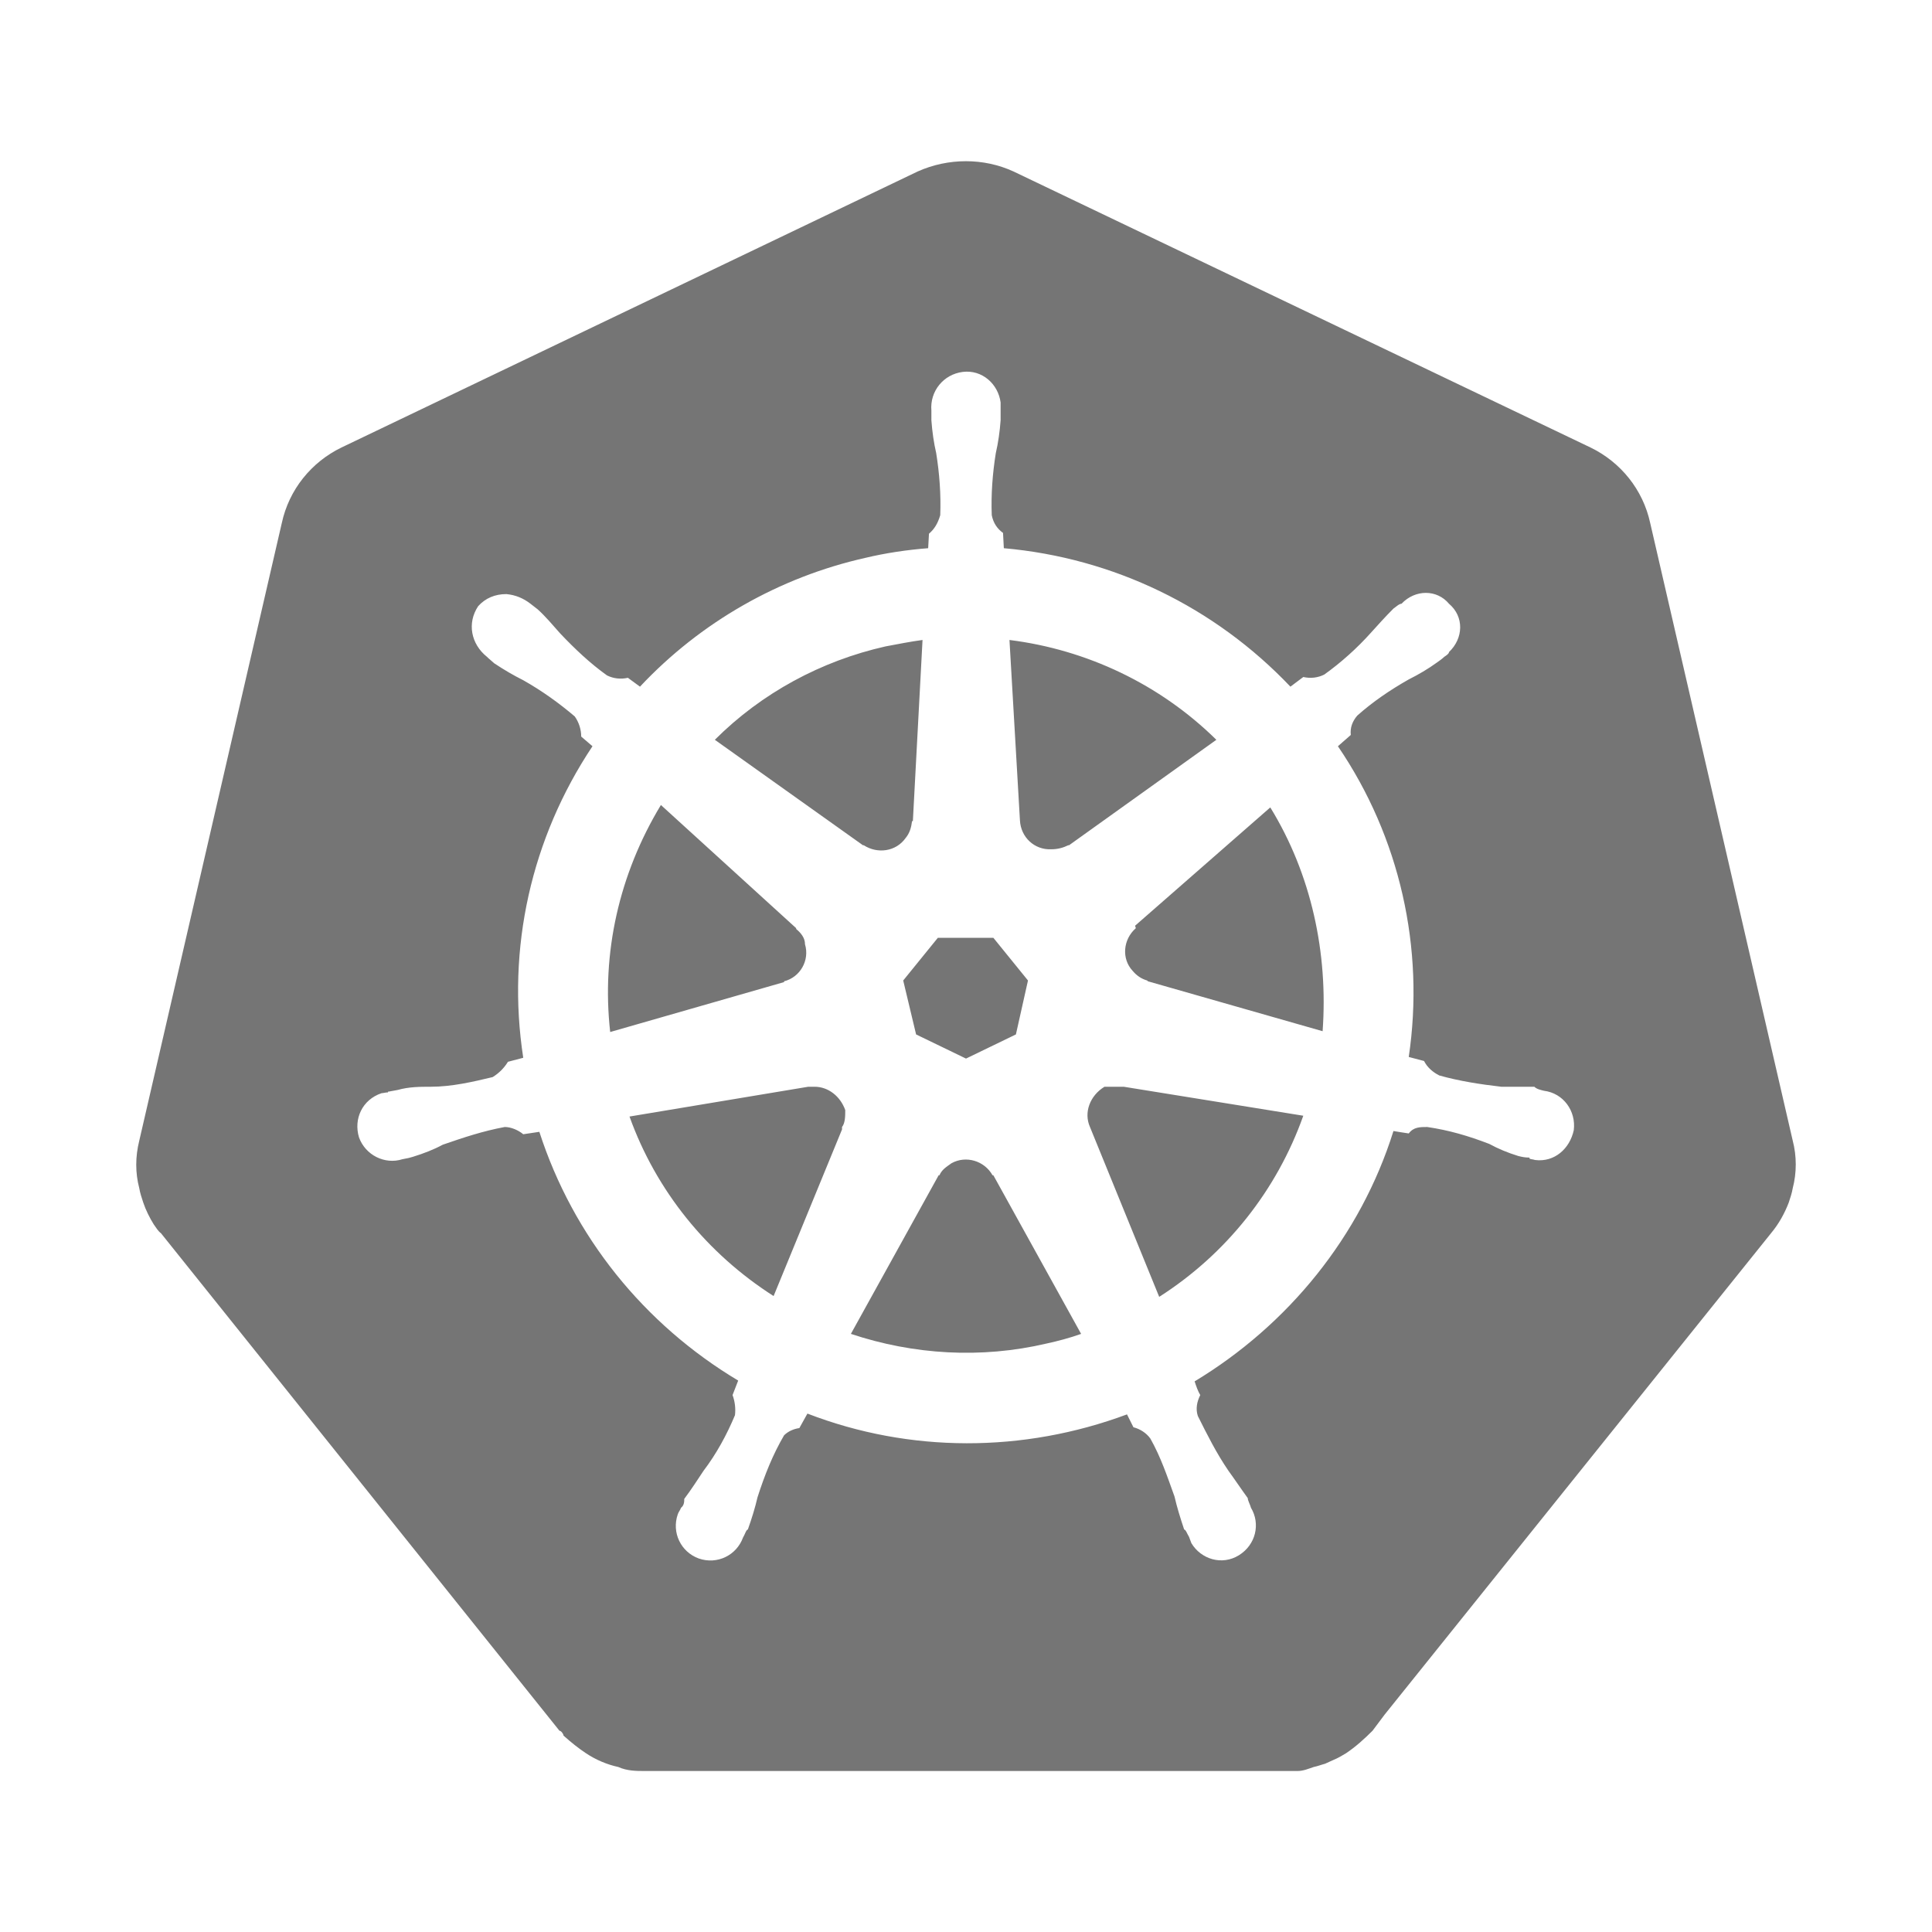
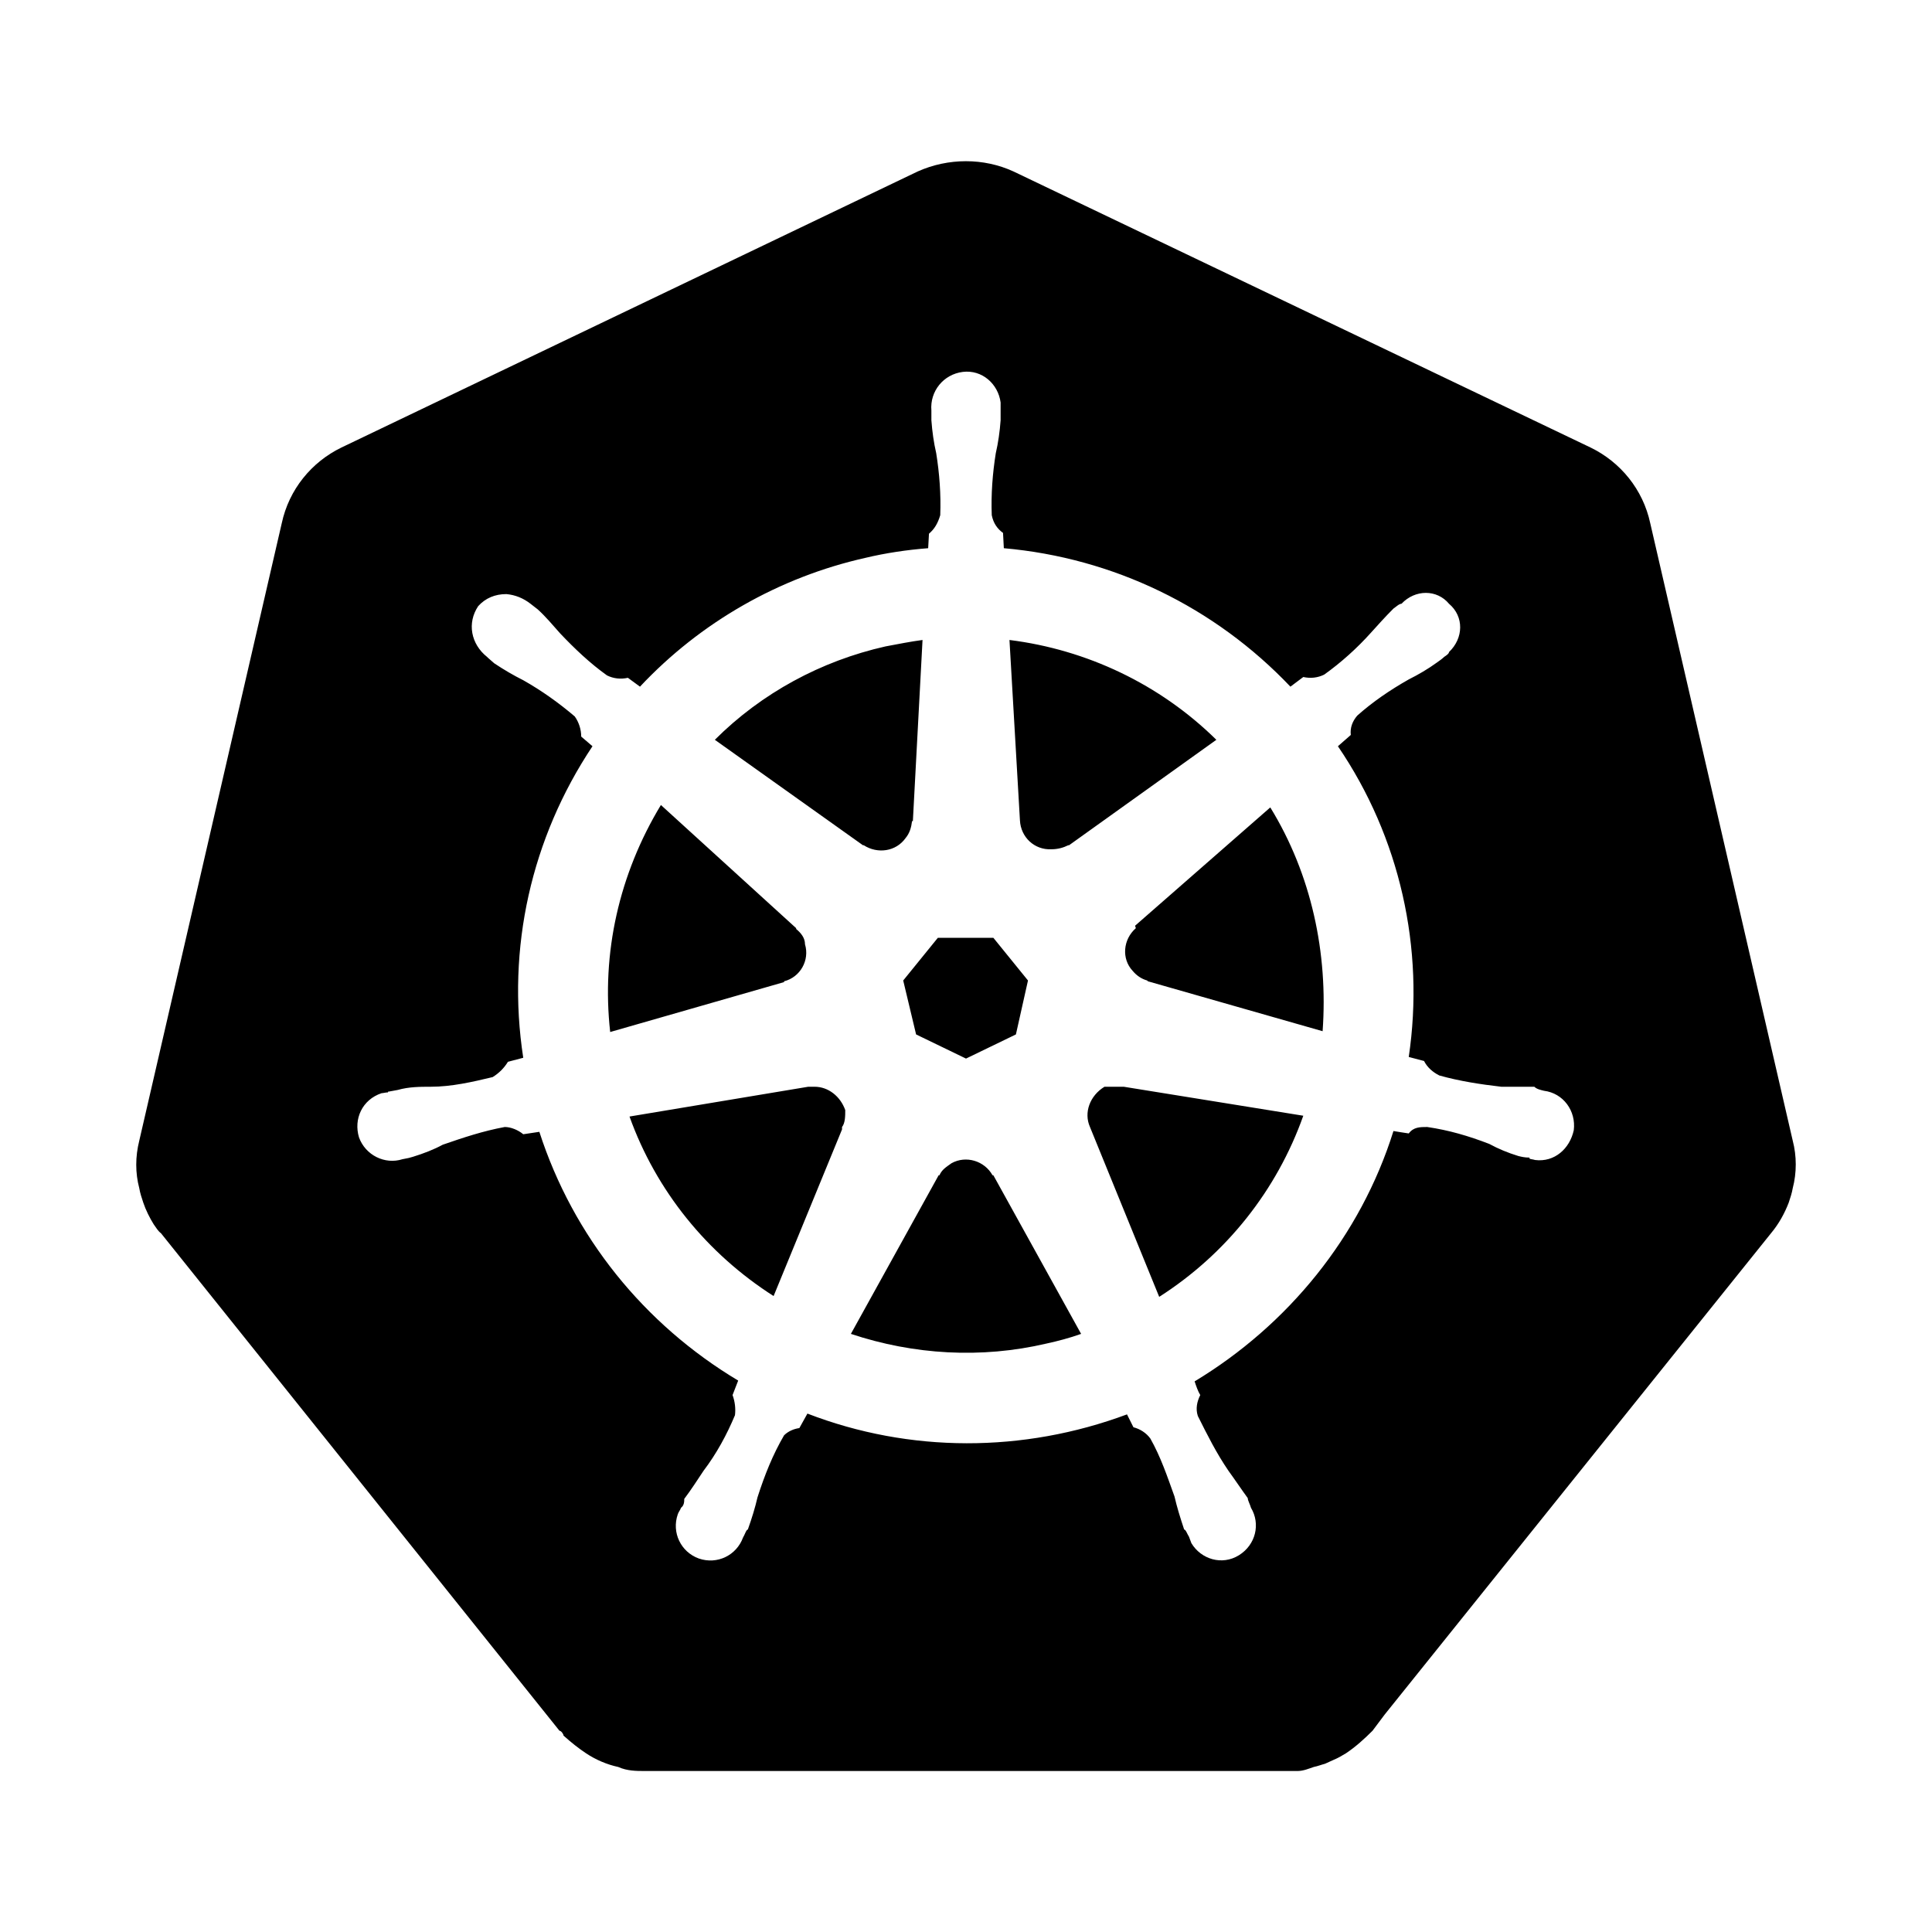
<svg xmlns="http://www.w3.org/2000/svg" version="1.1" id="mdi-kubernetes" viewBox="0 0 24 24">
-   <path d="M13.95 13.5H13.72C13.54 13.61 13.46 13.82 13.54 14L14.4 16.11C15.23 15.58 15.86 14.79 16.19 13.86L13.96 13.5H13.95M10.5 13.79C10.44 13.62 10.29 13.5 10.12 13.5H10.04L7.82 13.87C8.15 14.79 8.78 15.57 9.61 16.1L10.46 14.03V14C10.5 13.95 10.5 13.86 10.5 13.79M12.33 14.6C12.23 14.42 12 14.35 11.82 14.45C11.75 14.5 11.7 14.53 11.67 14.6H11.66L10.57 16.57C11.35 16.83 12.19 16.88 13 16.69C13.14 16.66 13.29 16.62 13.43 16.57L12.34 14.6H12.33M15.78 10.03L14.1 11.5L14.11 11.53C13.95 11.67 13.93 11.91 14.07 12.06C14.12 12.12 14.18 12.16 14.25 12.18L14.26 12.19L16.43 12.81C16.5 11.84 16.29 10.86 15.78 10.03M12.67 10.19C12.68 10.4 12.85 10.56 13.06 10.55C13.14 10.55 13.21 10.53 13.27 10.5H13.28L15.11 9.19C14.41 8.5 13.5 8.07 12.54 7.95L12.67 10.19M10.73 10.5C10.9 10.61 11.13 10.58 11.25 10.41C11.3 10.35 11.32 10.28 11.33 10.2H11.34L11.46 7.95C11.31 7.97 11.16 8 11 8.03C10.2 8.21 9.46 8.61 8.88 9.19L10.72 10.5H10.73M9.74 12.19C9.94 12.14 10.06 11.93 10 11.73C10 11.65 9.95 11.59 9.89 11.54V11.53L8.21 10C7.69 10.86 7.47 11.84 7.58 12.82L9.74 12.2V12.19M11.38 12.85L12 13.15L12.62 12.85L12.77 12.18L12.34 11.65H11.65L11.22 12.18L11.38 12.85M22.27 14.17L20.5 6.5C20.41 6.08 20.13 5.74 19.76 5.56L12.59 2.13C12.22 1.96 11.78 1.96 11.4 2.13L4.24 5.56C3.87 5.74 3.59 6.08 3.5 6.5L1.73 14.17C1.68 14.37 1.68 14.57 1.73 14.76C1.74 14.82 1.76 14.88 1.78 14.94C1.81 15.03 1.86 15.13 1.91 15.21C1.94 15.25 1.96 15.29 2 15.32L6.95 21.5C6.97 21.5 7 21.54 7 21.56C7.1 21.65 7.19 21.72 7.28 21.78C7.4 21.86 7.54 21.92 7.68 21.95C7.79 22 7.91 22 8 22H16.12C16.19 22 16.26 21.97 16.32 21.95C16.37 21.94 16.42 21.92 16.46 21.91C16.5 21.89 16.53 21.88 16.57 21.86C16.62 21.84 16.67 21.81 16.72 21.78C16.84 21.7 16.95 21.6 17.05 21.5L17.2 21.3L22 15.32C22.1 15.2 22.17 15.07 22.22 14.94C22.24 14.88 22.26 14.82 22.27 14.76C22.32 14.57 22.32 14.36 22.27 14.17M14.84 17.16C14.86 17.22 14.88 17.28 14.91 17.33C14.87 17.41 14.85 17.5 14.88 17.59C15 17.83 15.11 18.05 15.26 18.27C15.34 18.38 15.42 18.5 15.5 18.61C15.5 18.64 15.53 18.69 15.54 18.73C15.66 18.93 15.6 19.19 15.39 19.32S14.92 19.37 14.8 19.17C14.79 19.14 14.78 19.12 14.77 19.09C14.75 19.06 14.73 19 14.71 19C14.66 18.85 14.62 18.72 14.59 18.59C14.5 18.34 14.42 18.1 14.29 17.87C14.24 17.8 14.16 17.75 14.08 17.73L14 17.57C12.71 18.05 11.3 18.05 10.03 17.56L9.93 17.74C9.86 17.75 9.79 17.78 9.74 17.83C9.6 18.07 9.5 18.32 9.41 18.6C9.38 18.73 9.34 18.86 9.29 19C9.27 19 9.25 19.07 9.23 19.1C9.15 19.32 8.91 19.44 8.68 19.36C8.46 19.28 8.34 19.04 8.42 18.81C8.43 18.78 8.45 18.76 8.46 18.73C8.5 18.7 8.5 18.65 8.5 18.62C8.59 18.5 8.66 18.39 8.74 18.27C8.9 18.06 9.03 17.82 9.13 17.58C9.14 17.5 9.13 17.41 9.1 17.33L9.17 17.15C8 16.45 7.12 15.36 6.7 14.06L6.5 14.09C6.44 14.04 6.35 14 6.27 14C6 14.05 5.76 14.13 5.5 14.22C5.39 14.28 5.26 14.33 5.13 14.37C5.1 14.38 5.06 14.39 5 14.4C4.78 14.47 4.54 14.35 4.46 14.13C4.39 13.9 4.5 13.66 4.74 13.58C4.76 13.58 4.79 13.57 4.82 13.57V13.56H4.83L4.94 13.54C5.08 13.5 5.22 13.5 5.35 13.5C5.61 13.5 5.87 13.44 6.12 13.38C6.2 13.33 6.26 13.27 6.31 13.19L6.5 13.14C6.29 11.78 6.6 10.41 7.36 9.27L7.22 9.15C7.22 9.06 7.19 8.97 7.14 8.9C6.94 8.73 6.73 8.58 6.5 8.45C6.38 8.39 6.26 8.32 6.14 8.24C6.12 8.22 6.08 8.19 6.06 8.17L6.05 8.16C5.85 8 5.8 7.74 5.94 7.53C6.03 7.43 6.15 7.38 6.29 7.38C6.4 7.39 6.5 7.43 6.59 7.5L6.68 7.57C6.78 7.66 6.87 7.77 6.96 7.87C7.14 8.06 7.33 8.24 7.54 8.39C7.62 8.43 7.71 8.44 7.8 8.42L7.95 8.53C8.7 7.73 9.68 7.17 10.75 6.93C11 6.87 11.27 6.83 11.53 6.81L11.54 6.63C11.61 6.57 11.65 6.5 11.68 6.4C11.69 6.14 11.67 5.88 11.63 5.63C11.6 5.5 11.58 5.36 11.57 5.22V5.1C11.55 4.86 11.72 4.65 11.96 4.62S12.4 4.77 12.43 5V5.22C12.42 5.36 12.4 5.5 12.37 5.63C12.33 5.88 12.31 6.14 12.32 6.4C12.34 6.5 12.39 6.57 12.46 6.62L12.47 6.81C13.83 6.93 15.09 7.54 16.03 8.53L16.19 8.41C16.28 8.43 16.37 8.42 16.45 8.38C16.66 8.23 16.86 8.05 17.03 7.86C17.12 7.76 17.21 7.66 17.31 7.56C17.34 7.54 17.38 7.5 17.41 7.5C17.58 7.32 17.85 7.32 18 7.5C18.19 7.66 18.18 7.93 18 8.1C18 8.12 17.97 8.14 17.94 8.16C17.92 8.18 17.88 8.21 17.85 8.23C17.74 8.31 17.62 8.38 17.5 8.44C17.27 8.57 17.05 8.72 16.86 8.89C16.8 8.96 16.77 9.04 16.78 9.13L16.62 9.27C17.39 10.4 17.7 11.78 17.5 13.13L17.69 13.18C17.73 13.26 17.8 13.32 17.88 13.36C18.13 13.43 18.39 13.47 18.65 13.5H19.06C19.09 13.53 19.14 13.54 19.18 13.55C19.42 13.58 19.58 13.8 19.55 14.04C19.5 14.27 19.31 14.44 19.07 14.41C19.04 14.4 19 14.4 19 14.39V14.38C18.94 14.38 18.9 14.37 18.86 14.36C18.73 14.32 18.61 14.27 18.5 14.21C18.24 14.11 18 14.04 17.73 14C17.64 14 17.56 14 17.5 14.08C17.43 14.07 17.37 14.06 17.31 14.05C16.9 15.36 16 16.46 14.84 17.16Z" fill="#757575" />
+   <path d="M13.95 13.5H13.72C13.54 13.61 13.46 13.82 13.54 14L14.4 16.11C15.23 15.58 15.86 14.79 16.19 13.86L13.96 13.5H13.95M10.5 13.79C10.44 13.62 10.29 13.5 10.12 13.5H10.04L7.82 13.87C8.15 14.79 8.78 15.57 9.61 16.1L10.46 14.03V14C10.5 13.95 10.5 13.86 10.5 13.79M12.33 14.6C12.23 14.42 12 14.35 11.82 14.45C11.75 14.5 11.7 14.53 11.67 14.6H11.66L10.57 16.57C11.35 16.83 12.19 16.88 13 16.69C13.14 16.66 13.29 16.62 13.43 16.57L12.34 14.6H12.33M15.78 10.03L14.1 11.5L14.11 11.53C13.95 11.67 13.93 11.91 14.07 12.06C14.12 12.12 14.18 12.16 14.25 12.18L14.26 12.19L16.43 12.81C16.5 11.84 16.29 10.86 15.78 10.03M12.67 10.19C12.68 10.4 12.85 10.56 13.06 10.55C13.14 10.55 13.21 10.53 13.27 10.5H13.28L15.11 9.19C14.41 8.5 13.5 8.07 12.54 7.95L12.67 10.19M10.73 10.5C10.9 10.61 11.13 10.58 11.25 10.41C11.3 10.35 11.32 10.28 11.33 10.2H11.34L11.46 7.95C11.31 7.97 11.16 8 11 8.03C10.2 8.21 9.46 8.61 8.88 9.19L10.72 10.5H10.73M9.74 12.19C9.94 12.14 10.06 11.93 10 11.73C10 11.65 9.95 11.59 9.89 11.54V11.53L8.21 10C7.69 10.86 7.47 11.84 7.58 12.82L9.74 12.2V12.19M11.38 12.85L12 13.15L12.62 12.85L12.77 12.18L12.34 11.65H11.65L11.22 12.18L11.38 12.85M22.27 14.17L20.5 6.5C20.41 6.08 20.13 5.74 19.76 5.56L12.59 2.13C12.22 1.96 11.78 1.96 11.4 2.13L4.24 5.56C3.87 5.74 3.59 6.08 3.5 6.5L1.73 14.17C1.68 14.37 1.68 14.57 1.73 14.76C1.74 14.82 1.76 14.88 1.78 14.94C1.81 15.03 1.86 15.13 1.91 15.21C1.94 15.25 1.96 15.29 2 15.32L6.95 21.5C6.97 21.5 7 21.54 7 21.56C7.1 21.65 7.19 21.72 7.28 21.78C7.4 21.86 7.54 21.92 7.68 21.95C7.79 22 7.91 22 8 22H16.12C16.19 22 16.26 21.97 16.32 21.95C16.37 21.94 16.42 21.92 16.46 21.91C16.5 21.89 16.53 21.88 16.57 21.86C16.62 21.84 16.67 21.81 16.72 21.78C16.84 21.7 16.95 21.6 17.05 21.5L17.2 21.3L22 15.32C22.1 15.2 22.17 15.07 22.22 14.94C22.24 14.88 22.26 14.82 22.27 14.76C22.32 14.57 22.32 14.36 22.27 14.17M14.84 17.16C14.86 17.22 14.88 17.28 14.91 17.33C14.87 17.41 14.85 17.5 14.88 17.59C15 17.83 15.11 18.05 15.26 18.27C15.34 18.38 15.42 18.5 15.5 18.61C15.5 18.64 15.53 18.69 15.54 18.73C15.66 18.93 15.6 19.19 15.39 19.32S14.92 19.37 14.8 19.17C14.79 19.14 14.78 19.12 14.77 19.09C14.75 19.06 14.73 19 14.71 19C14.66 18.85 14.62 18.72 14.59 18.59C14.5 18.34 14.42 18.1 14.29 17.87C14.24 17.8 14.16 17.75 14.08 17.73L14 17.57C12.71 18.05 11.3 18.05 10.03 17.56L9.93 17.74C9.86 17.75 9.79 17.78 9.74 17.83C9.6 18.07 9.5 18.32 9.41 18.6C9.38 18.73 9.34 18.86 9.29 19C9.27 19 9.25 19.07 9.23 19.1C9.15 19.32 8.91 19.44 8.68 19.36C8.46 19.28 8.34 19.04 8.42 18.81C8.43 18.78 8.45 18.76 8.46 18.73C8.5 18.7 8.5 18.65 8.5 18.62C8.59 18.5 8.66 18.39 8.74 18.27C8.9 18.06 9.03 17.82 9.13 17.58C9.14 17.5 9.13 17.41 9.1 17.33L9.17 17.15C8 16.45 7.12 15.36 6.7 14.06L6.5 14.09C6.44 14.04 6.35 14 6.27 14C6 14.05 5.76 14.13 5.5 14.22C5.39 14.28 5.26 14.33 5.13 14.37C5.1 14.38 5.06 14.39 5 14.4C4.78 14.47 4.54 14.35 4.46 14.13C4.39 13.9 4.5 13.66 4.74 13.58C4.76 13.58 4.79 13.57 4.82 13.57V13.56H4.83L4.94 13.54C5.08 13.5 5.22 13.5 5.35 13.5C5.61 13.5 5.87 13.44 6.12 13.38C6.2 13.33 6.26 13.27 6.31 13.19L6.5 13.14C6.29 11.78 6.6 10.41 7.36 9.27L7.22 9.15C7.22 9.06 7.19 8.97 7.14 8.9C6.94 8.73 6.73 8.58 6.5 8.45C6.38 8.39 6.26 8.32 6.14 8.24C6.12 8.22 6.08 8.19 6.06 8.17L6.05 8.16C5.85 8 5.8 7.74 5.94 7.53C6.03 7.43 6.15 7.38 6.29 7.38C6.4 7.39 6.5 7.43 6.59 7.5L6.68 7.57C6.78 7.66 6.87 7.77 6.96 7.87C7.14 8.06 7.33 8.24 7.54 8.39C7.62 8.43 7.71 8.44 7.8 8.42L7.95 8.53C8.7 7.73 9.68 7.17 10.75 6.93C11 6.87 11.27 6.83 11.53 6.81L11.54 6.63C11.61 6.57 11.65 6.5 11.68 6.4C11.69 6.14 11.67 5.88 11.63 5.63C11.6 5.5 11.58 5.36 11.57 5.22V5.1C11.55 4.86 11.72 4.65 11.96 4.62S12.4 4.77 12.43 5V5.22C12.42 5.36 12.4 5.5 12.37 5.63C12.33 5.88 12.31 6.14 12.32 6.4C12.34 6.5 12.39 6.57 12.46 6.62L12.47 6.81C13.83 6.93 15.09 7.54 16.03 8.53L16.19 8.41C16.28 8.43 16.37 8.42 16.45 8.38C16.66 8.23 16.86 8.05 17.03 7.86C17.12 7.76 17.21 7.66 17.31 7.56C17.34 7.54 17.38 7.5 17.41 7.5C17.58 7.32 17.85 7.32 18 7.5C18.19 7.66 18.18 7.93 18 8.1C18 8.12 17.97 8.14 17.94 8.16C17.92 8.18 17.88 8.21 17.85 8.23C17.74 8.31 17.62 8.38 17.5 8.44C17.27 8.57 17.05 8.72 16.86 8.89C16.8 8.96 16.77 9.04 16.78 9.13L16.62 9.27C17.39 10.4 17.7 11.78 17.5 13.13L17.69 13.18C17.73 13.26 17.8 13.32 17.88 13.36C18.13 13.43 18.39 13.47 18.65 13.5H19.06C19.09 13.53 19.14 13.54 19.18 13.55C19.42 13.58 19.58 13.8 19.55 14.04C19.5 14.27 19.31 14.44 19.07 14.41C19.04 14.4 19 14.4 19 14.39V14.38C18.94 14.38 18.9 14.37 18.86 14.36C18.73 14.32 18.61 14.27 18.5 14.21C18.24 14.11 18 14.04 17.73 14C17.64 14 17.56 14 17.5 14.08C17.43 14.07 17.37 14.06 17.31 14.05C16.9 15.36 16 16.46 14.84 17.16Z" fill="currentColor" />
</svg>
